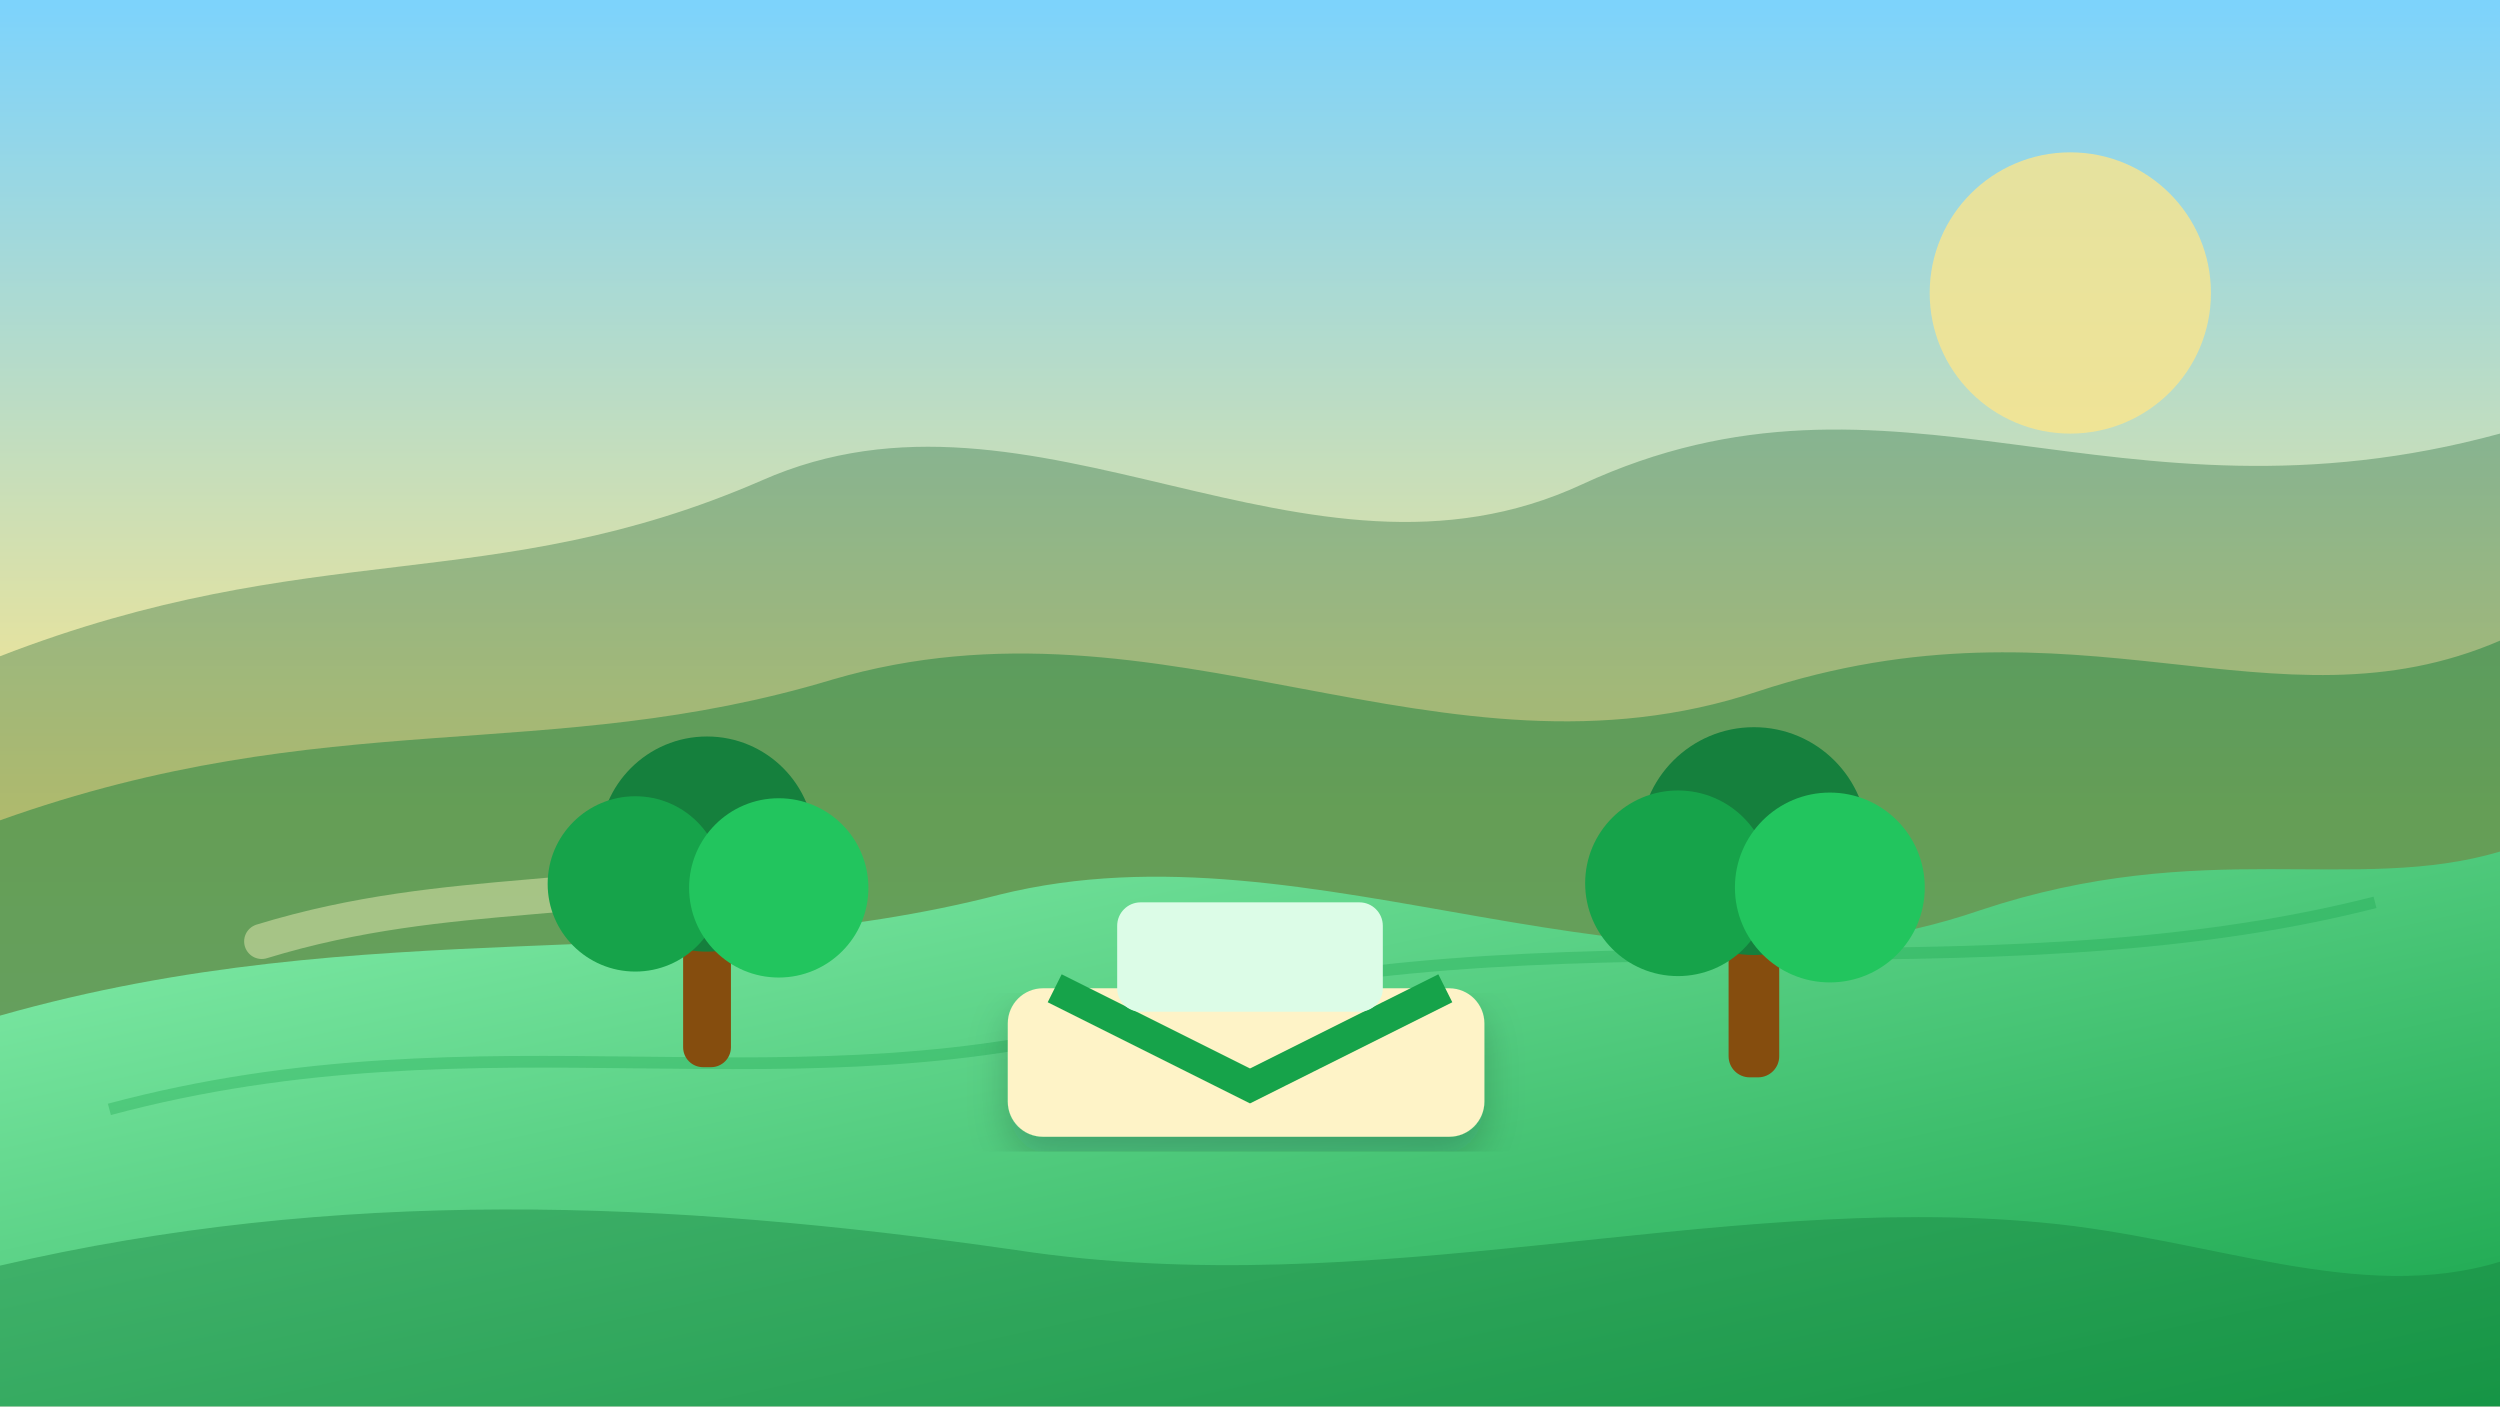
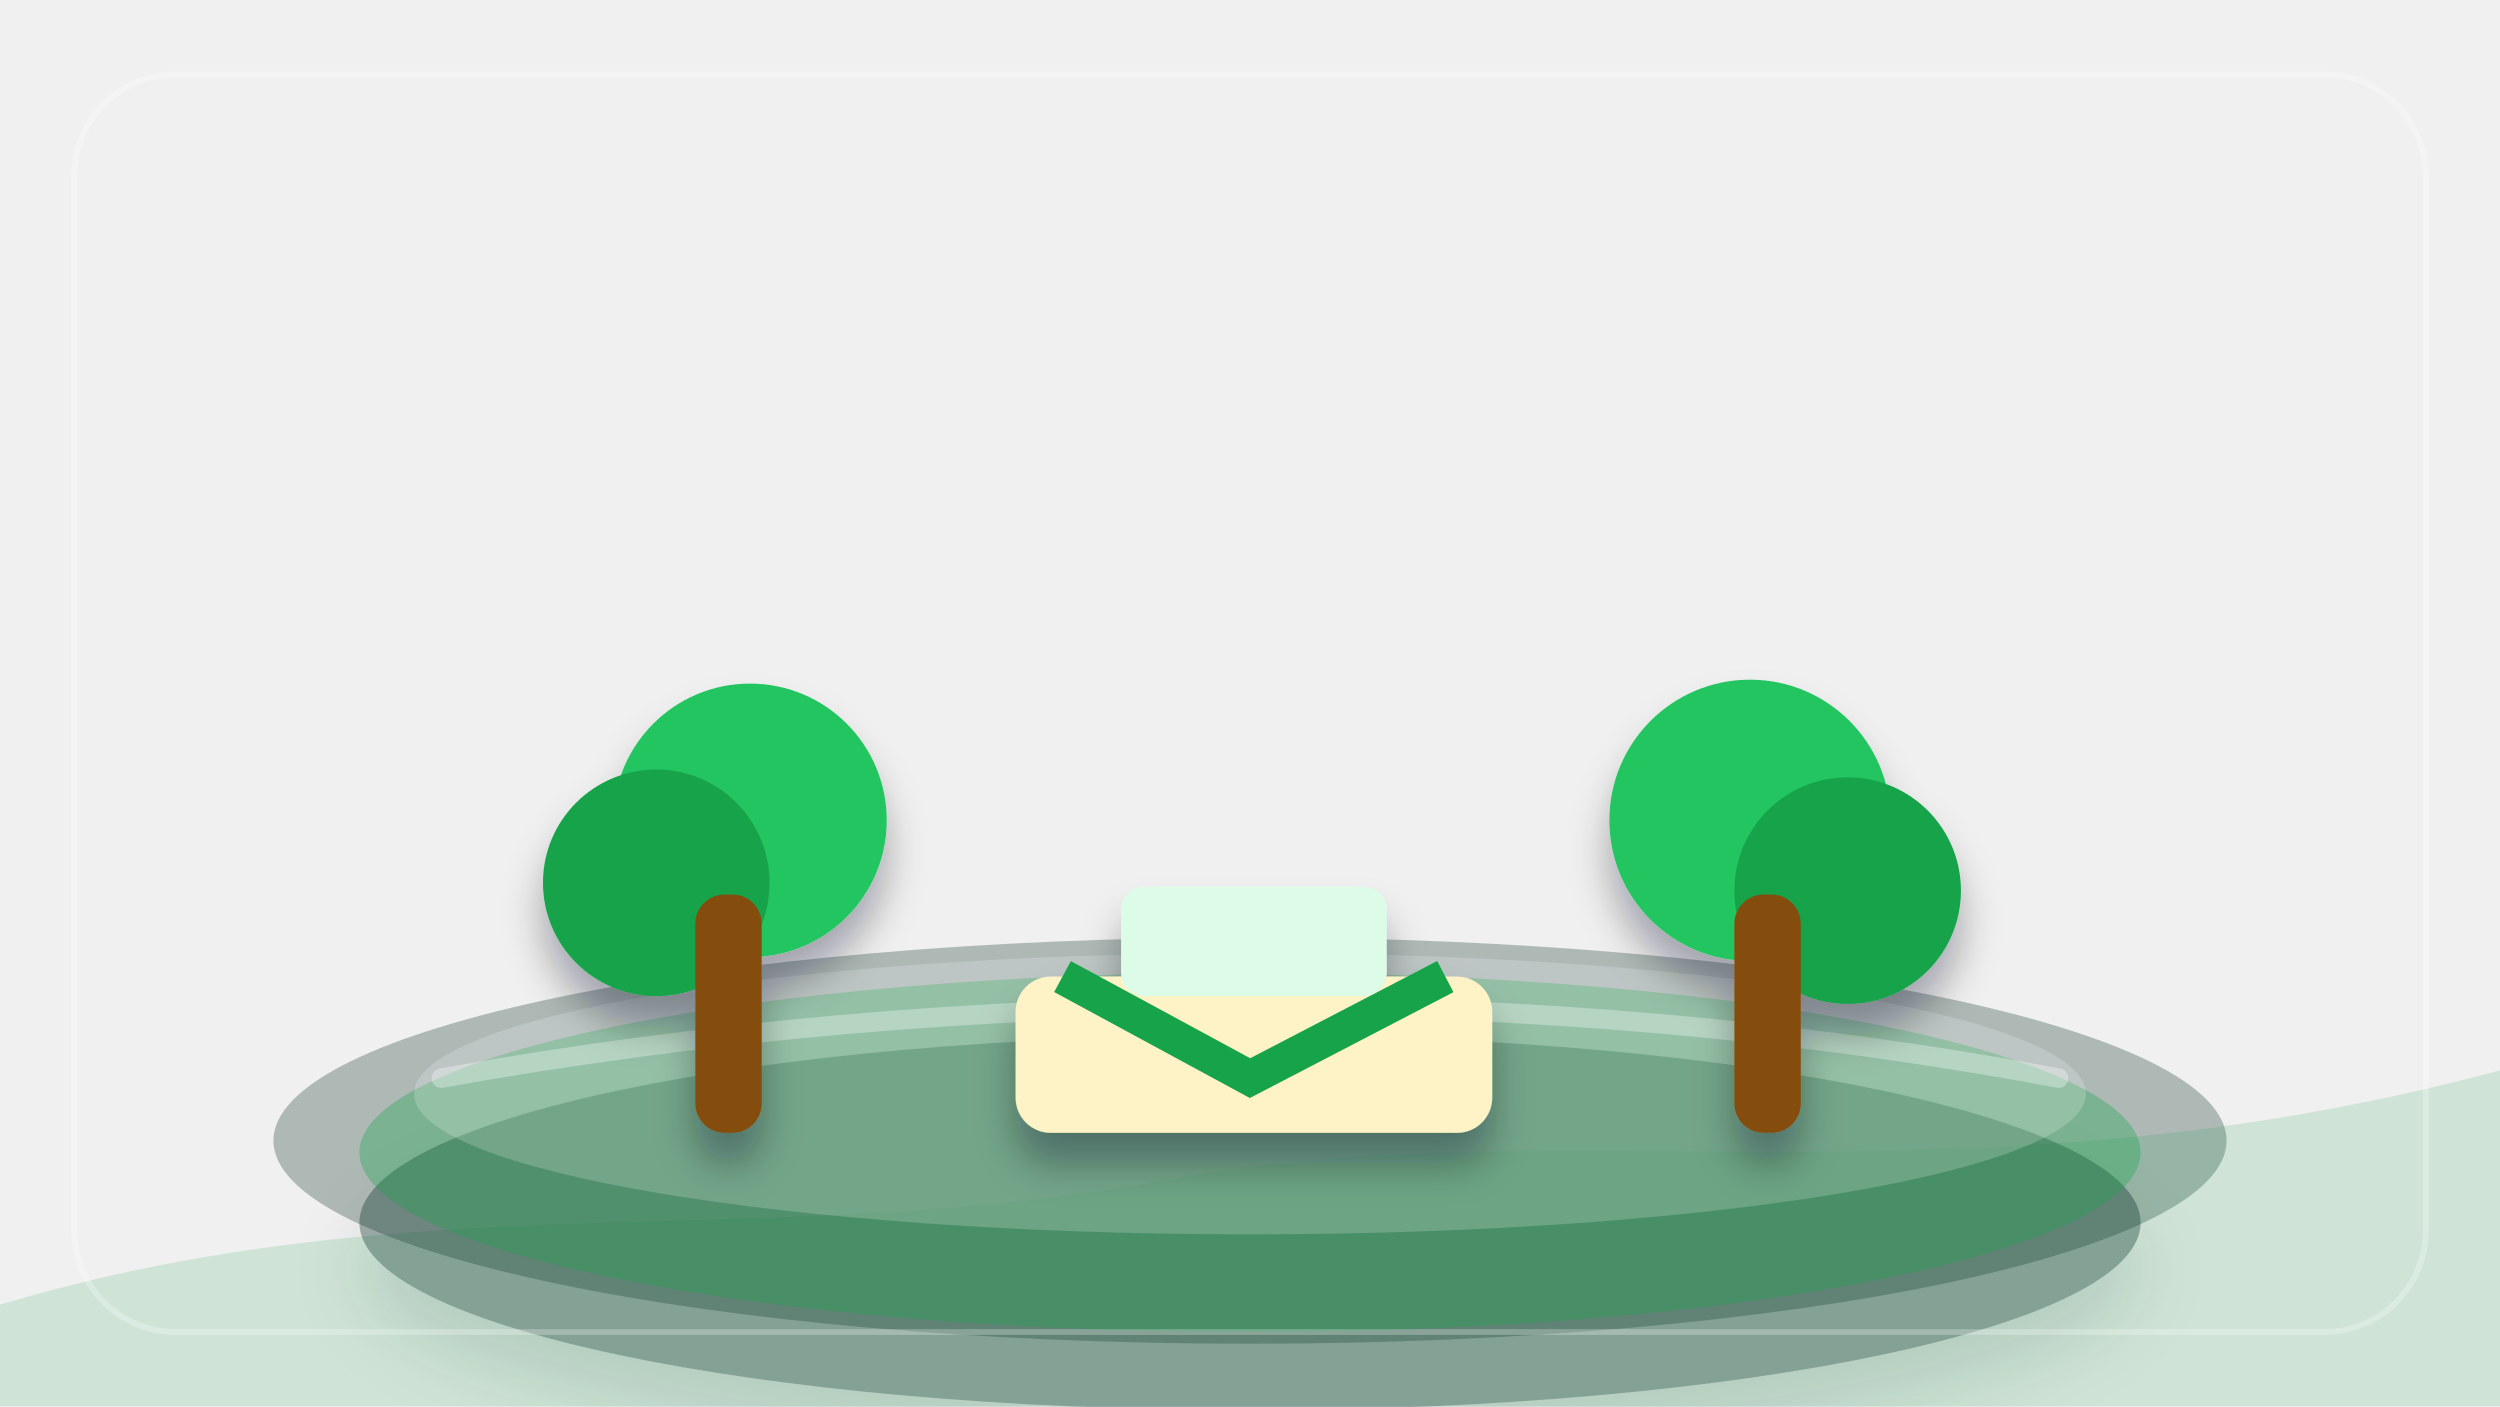
- <svg xmlns="http://www.w3.org/2000/svg" viewBox="0 0 1280 720" role="img" aria-label="scholar_grove marketplace preview">
+ <svg xmlns="http://www.w3.org/2000/svg" viewBox="0 0 1280 720" role="img" aria-label="scholar_grove marketplace render">
  <defs>
-     <linearGradient id="sky" x1="0" x2="0" y1="0" y2="1">
-       <stop offset="0%" stop-color="#7dd3fc" />
-       <stop offset="58%" stop-color="#fde68a" />
-       <stop offset="100%" stop-color="#fef3c7" />
+     <linearGradient id="glass" x1="0" x2="1" y1="0" y2="1">
+       <stop offset="0" stop-color="#f8fafc" stop-opacity="0.95" />
+       <stop offset="0.52" stop-color="#16a34a" stop-opacity="0.42" />
+       <stop offset="1" stop-color="#0f172a" stop-opacity="0.18" />
    </linearGradient>
-     <linearGradient id="grass" x1="0" x2="1" y1="0" y2="1">
-       <stop offset="0%" stop-color="#86efac" />
-       <stop offset="100%" stop-color="#16a34a" />
+     <linearGradient id="gold" x1="0" x2="1" y1="0" y2="1">
+       <stop offset="0" stop-color="#fff7ad" />
+       <stop offset="0.48" stop-color="#facc15" />
+       <stop offset="1" stop-color="#a16207" />
    </linearGradient>
-     <filter id="soft" x="-10%" y="-10%" width="120%" height="120%">
-       <feDropShadow dx="0" dy="10" stdDeviation="10" flood-color="#0f172a" flood-opacity="0.2" />
+     <linearGradient id="stone" x1="0" x2="1" y1="0" y2="1">
+       <stop offset="0" stop-color="#f8fafc" />
+       <stop offset="0.5" stop-color="#cbd5e1" />
+       <stop offset="1" stop-color="#64748b" />
+     </linearGradient>
+     <linearGradient id="wood" x1="0" x2="1" y1="0" y2="1">
+       <stop offset="0" stop-color="#f59e0b" />
+       <stop offset="0.5" stop-color="#a16207" />
+       <stop offset="1" stop-color="#451a03" />
+     </linearGradient>
+     <radialGradient id="water" cx="50%" cy="38%" r="64%">
+       <stop offset="0" stop-color="#ecfeff" />
+       <stop offset="0.46" stop-color="#16a34a" />
+       <stop offset="1" stop-color="#0369a1" />
+     </radialGradient>
+     <filter id="shadow" x="-40%" y="-40%" width="180%" height="180%">
+       <feDropShadow dx="0" dy="24" stdDeviation="18" flood-color="#052e16" flood-opacity="0.34" />
    </filter>
-     <filter id="glow" x="-40%" y="-40%" width="180%" height="180%">
-       <feGaussianBlur stdDeviation="6" result="blur" />
+     <filter id="lift" x="-25%" y="-30%" width="150%" height="170%">
+       <feDropShadow dx="0" dy="16" stdDeviation="10" flood-color="#020617" flood-opacity="0.32" />
+     </filter>
+     <filter id="glow" x="-70%" y="-70%" width="240%" height="240%">
+       <feGaussianBlur stdDeviation="10" result="blur" />
      <feMerge>
        <feMergeNode in="blur" />
        <feMergeNode in="SourceGraphic" />
      </feMerge>
    </filter>
  </defs>
-   <rect width="1280" height="720" fill="url(#sky)" />
-   <circle cx="1060" cy="150" r="72" fill="#fde68a" opacity="0.78" />
-   <path d="M0 336 C160 274 252 306 390 246 C530 184 668 314 810 248 C970 174 1082 276 1280 222 L1280 720 L0 720 Z" fill="#166534" opacity="0.34" />
-   <path d="M0 420 C168 360 280 392 426 348 C596 298 738 408 900 354 C1064 300 1164 378 1280 328 L1280 720 L0 720 Z" fill="#15803d" opacity="0.48" />
-   <path d="M0 520 C190 466 350 500 512 458 C674 418 840 526 1014 466 C1128 428 1206 458 1280 436 L1280 720 L0 720 Z" fill="url(#grass)" />
-   <path d="M0 648 C172 608 340 614 520 640 C704 668 876 610 1046 626 C1132 634 1208 668 1280 646 L1280 720 L0 720 Z" fill="#15803d" opacity="0.42" />
-   <path d="M134 482 C232 452 312 466 400 438" stroke="#fef9c3" stroke-width="18" stroke-linecap="round" opacity="0.42" />
-   <path d="M56 568 C250 516 408 572 586 520 C790 462 1012 514 1216 462" fill="none" stroke="#16a34a" stroke-width="6" opacity="0.32" />
-   <rect x="349.76" y="444.4" width="24.48" height="102" rx="10.2" fill="#854d0e" />
-   <circle cx="362" cy="432.16" r="55.08" fill="#15803d" />
-   <circle cx="325.28" cy="452.56" r="44.88" fill="#16a34a" />
-   <circle cx="398.72" cy="454.6" r="45.9" fill="#22c55e" />
-   <rect x="885.04" y="443.6" width="25.92" height="108" rx="10.8" fill="#854d0e" />
-   <circle cx="898" cy="430.64" r="58.32" fill="#15803d" />
-   <circle cx="859.12" cy="452.24" r="47.52" fill="#16a34a" />
-   <circle cx="936.88" cy="454.4" r="48.6" fill="#22c55e" />
-   <rect x="516" y="506" width="244" height="76" rx="18" fill="#fef3c7" filter="url(#soft)" />
-   <path d="M540 506 L640 556 L740 506" fill="none" stroke="#16a34a" stroke-width="16" />
-   <rect x="572" y="462" width="136" height="56" rx="12" fill="#dcfce7" />
+   <rect width="1280" height="720" fill="#ffffff" opacity="0.02" />
+   <ellipse cx="640" cy="584" rx="500" ry="104" fill="#022c22" opacity="0.28" />
+   <path d="M0 668 C214 604 392 642 598 604 C808 566 1004 622 1280 548 L1280 720 L0 720 Z" fill="#16a34a" opacity="0.15" />
+   <ellipse cx="640" cy="626" rx="456" ry="96" fill="#022c22" opacity="0.36" filter="url(#shadow)" />
+   <ellipse cx="640" cy="590" rx="456" ry="92" fill="#16a34a" opacity="0.34" />
+   <ellipse cx="640" cy="560" rx="428" ry="72" fill="#f8fafc" opacity="0.2" />
+   <path d="M226 552 C492 504 788 502 1054 552" fill="none" stroke="#ffffff" stroke-width="10" opacity="0.32" stroke-linecap="round" />
+   <g filter="url(#lift)">
+     <rect x="520" y="500" width="244" height="80" rx="18" fill="#fef3c7" />
+     <path d="M544 500 L640 552 L740 500" fill="none" stroke="#16a34a" stroke-width="18" />
+     <rect x="574" y="454" width="136" height="56" rx="12" fill="#dcfce7" />
+     <circle cx="384" cy="420" r="70" fill="#22c55e" />
+     <circle cx="336" cy="452" r="58" fill="#16a34a" />
+     <rect x="356" y="458" width="34" height="122" rx="15" fill="#854d0e" />
+     <circle cx="896" cy="420" r="72" fill="#22c55e" />
+     <circle cx="946" cy="456" r="58" fill="#16a34a" />
+     <rect x="888" y="458" width="34" height="122" rx="15" fill="#854d0e" />
+   </g>
+   <rect x="38" y="38" width="1204" height="644" rx="52" fill="none" stroke="#ffffff" stroke-opacity="0.26" stroke-width="3" />
</svg>
